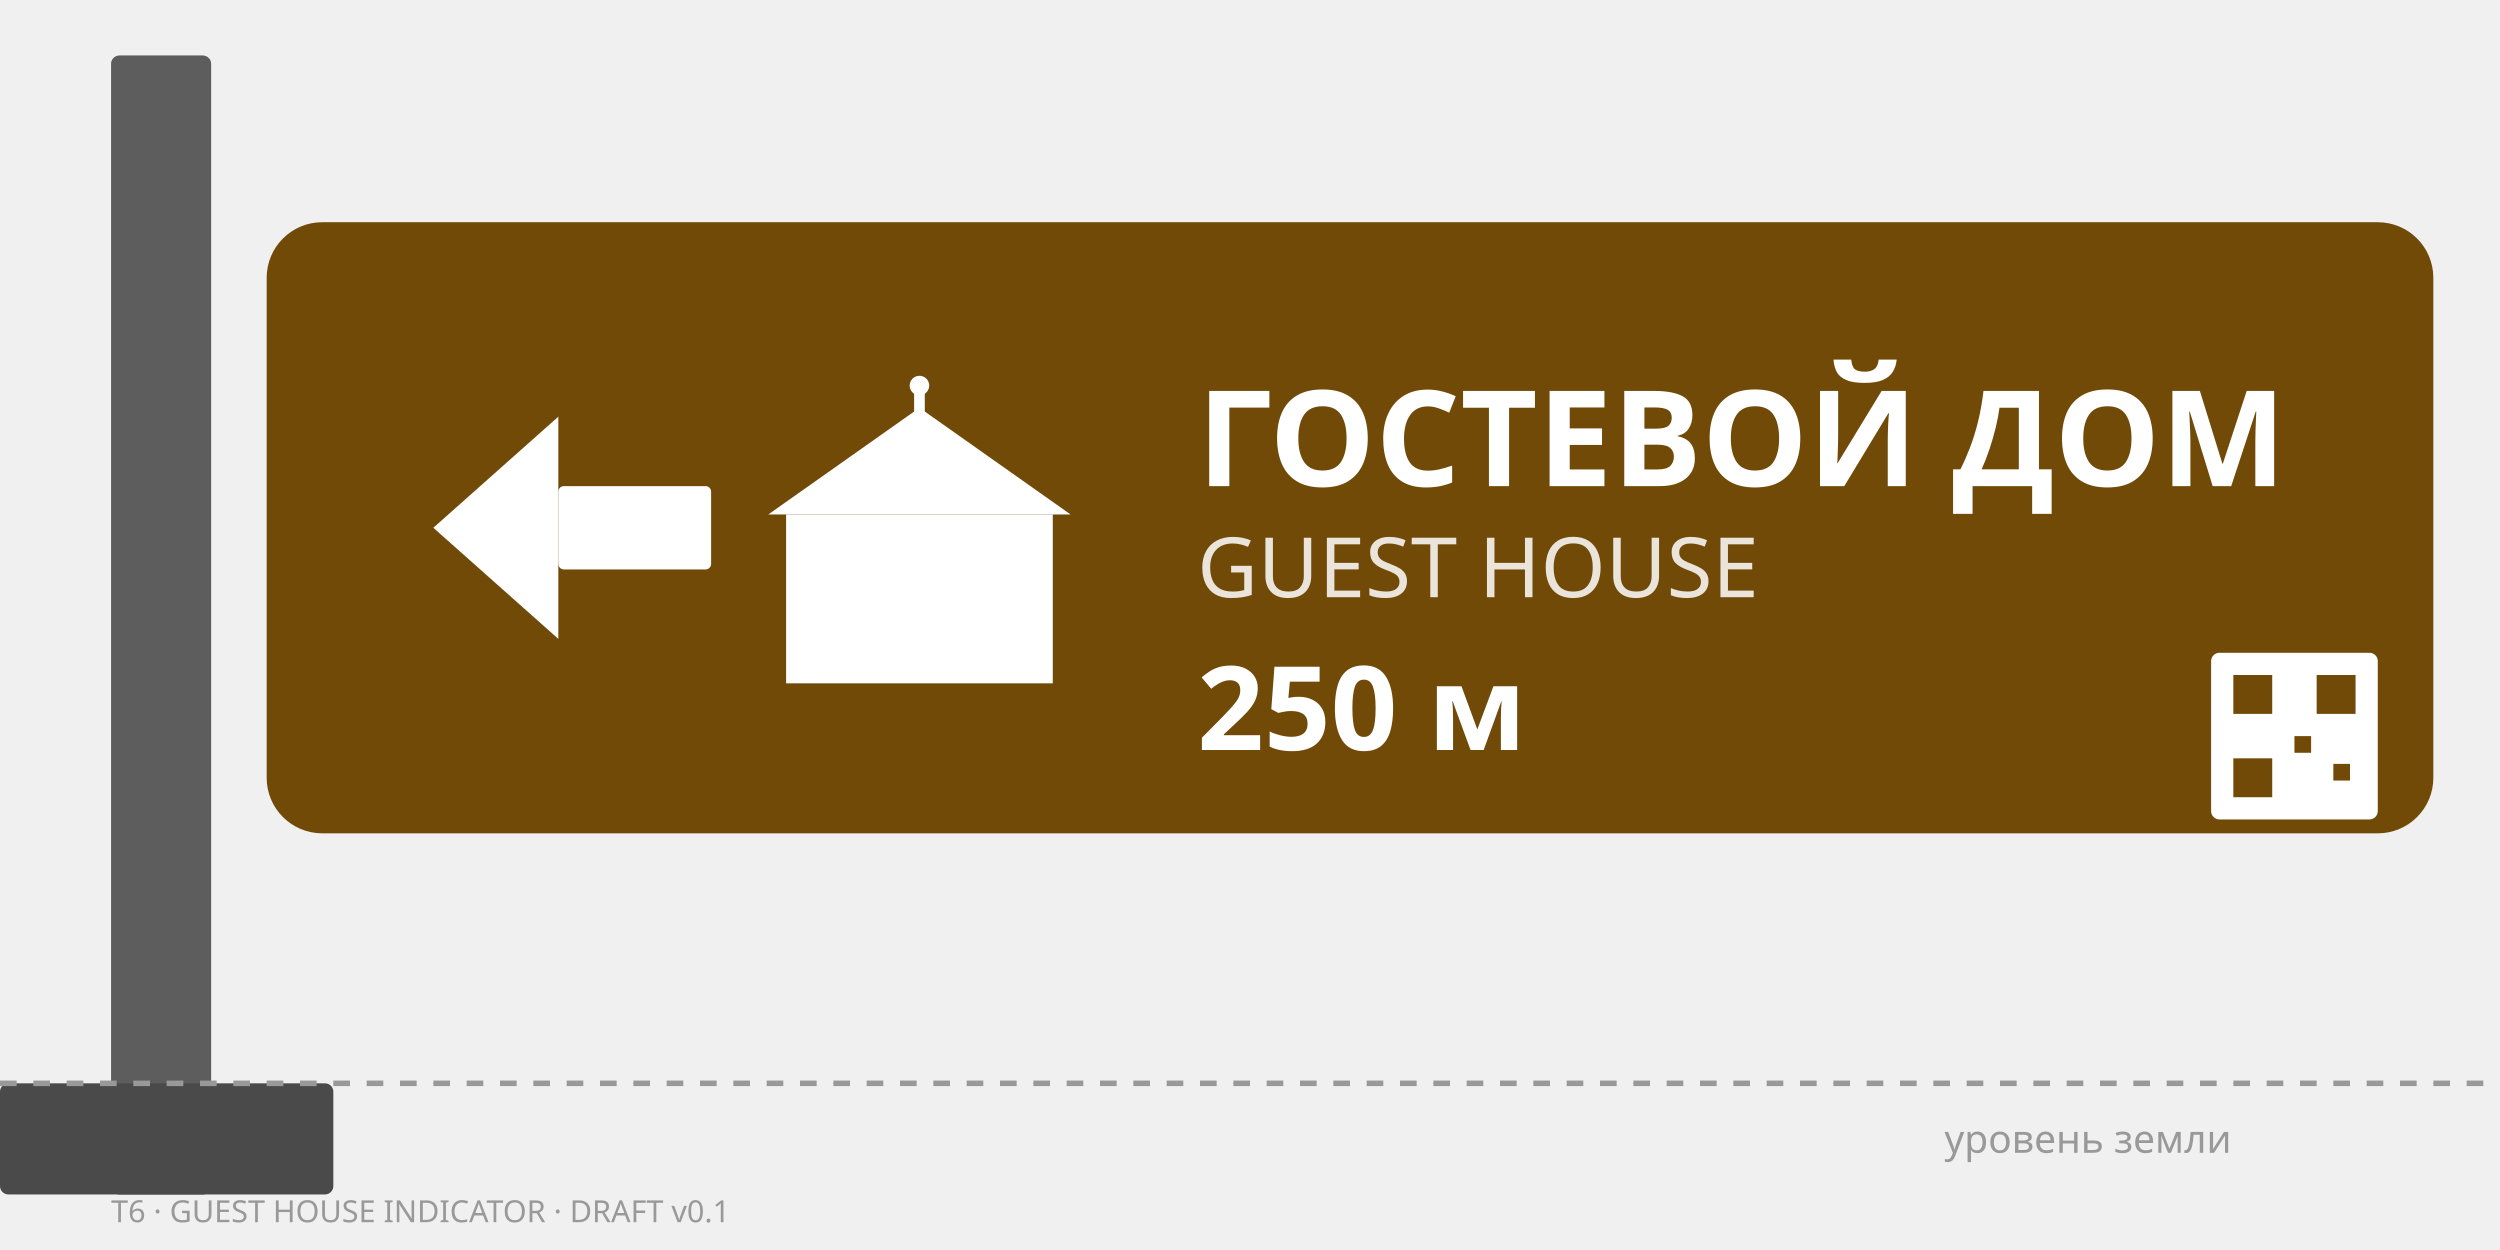
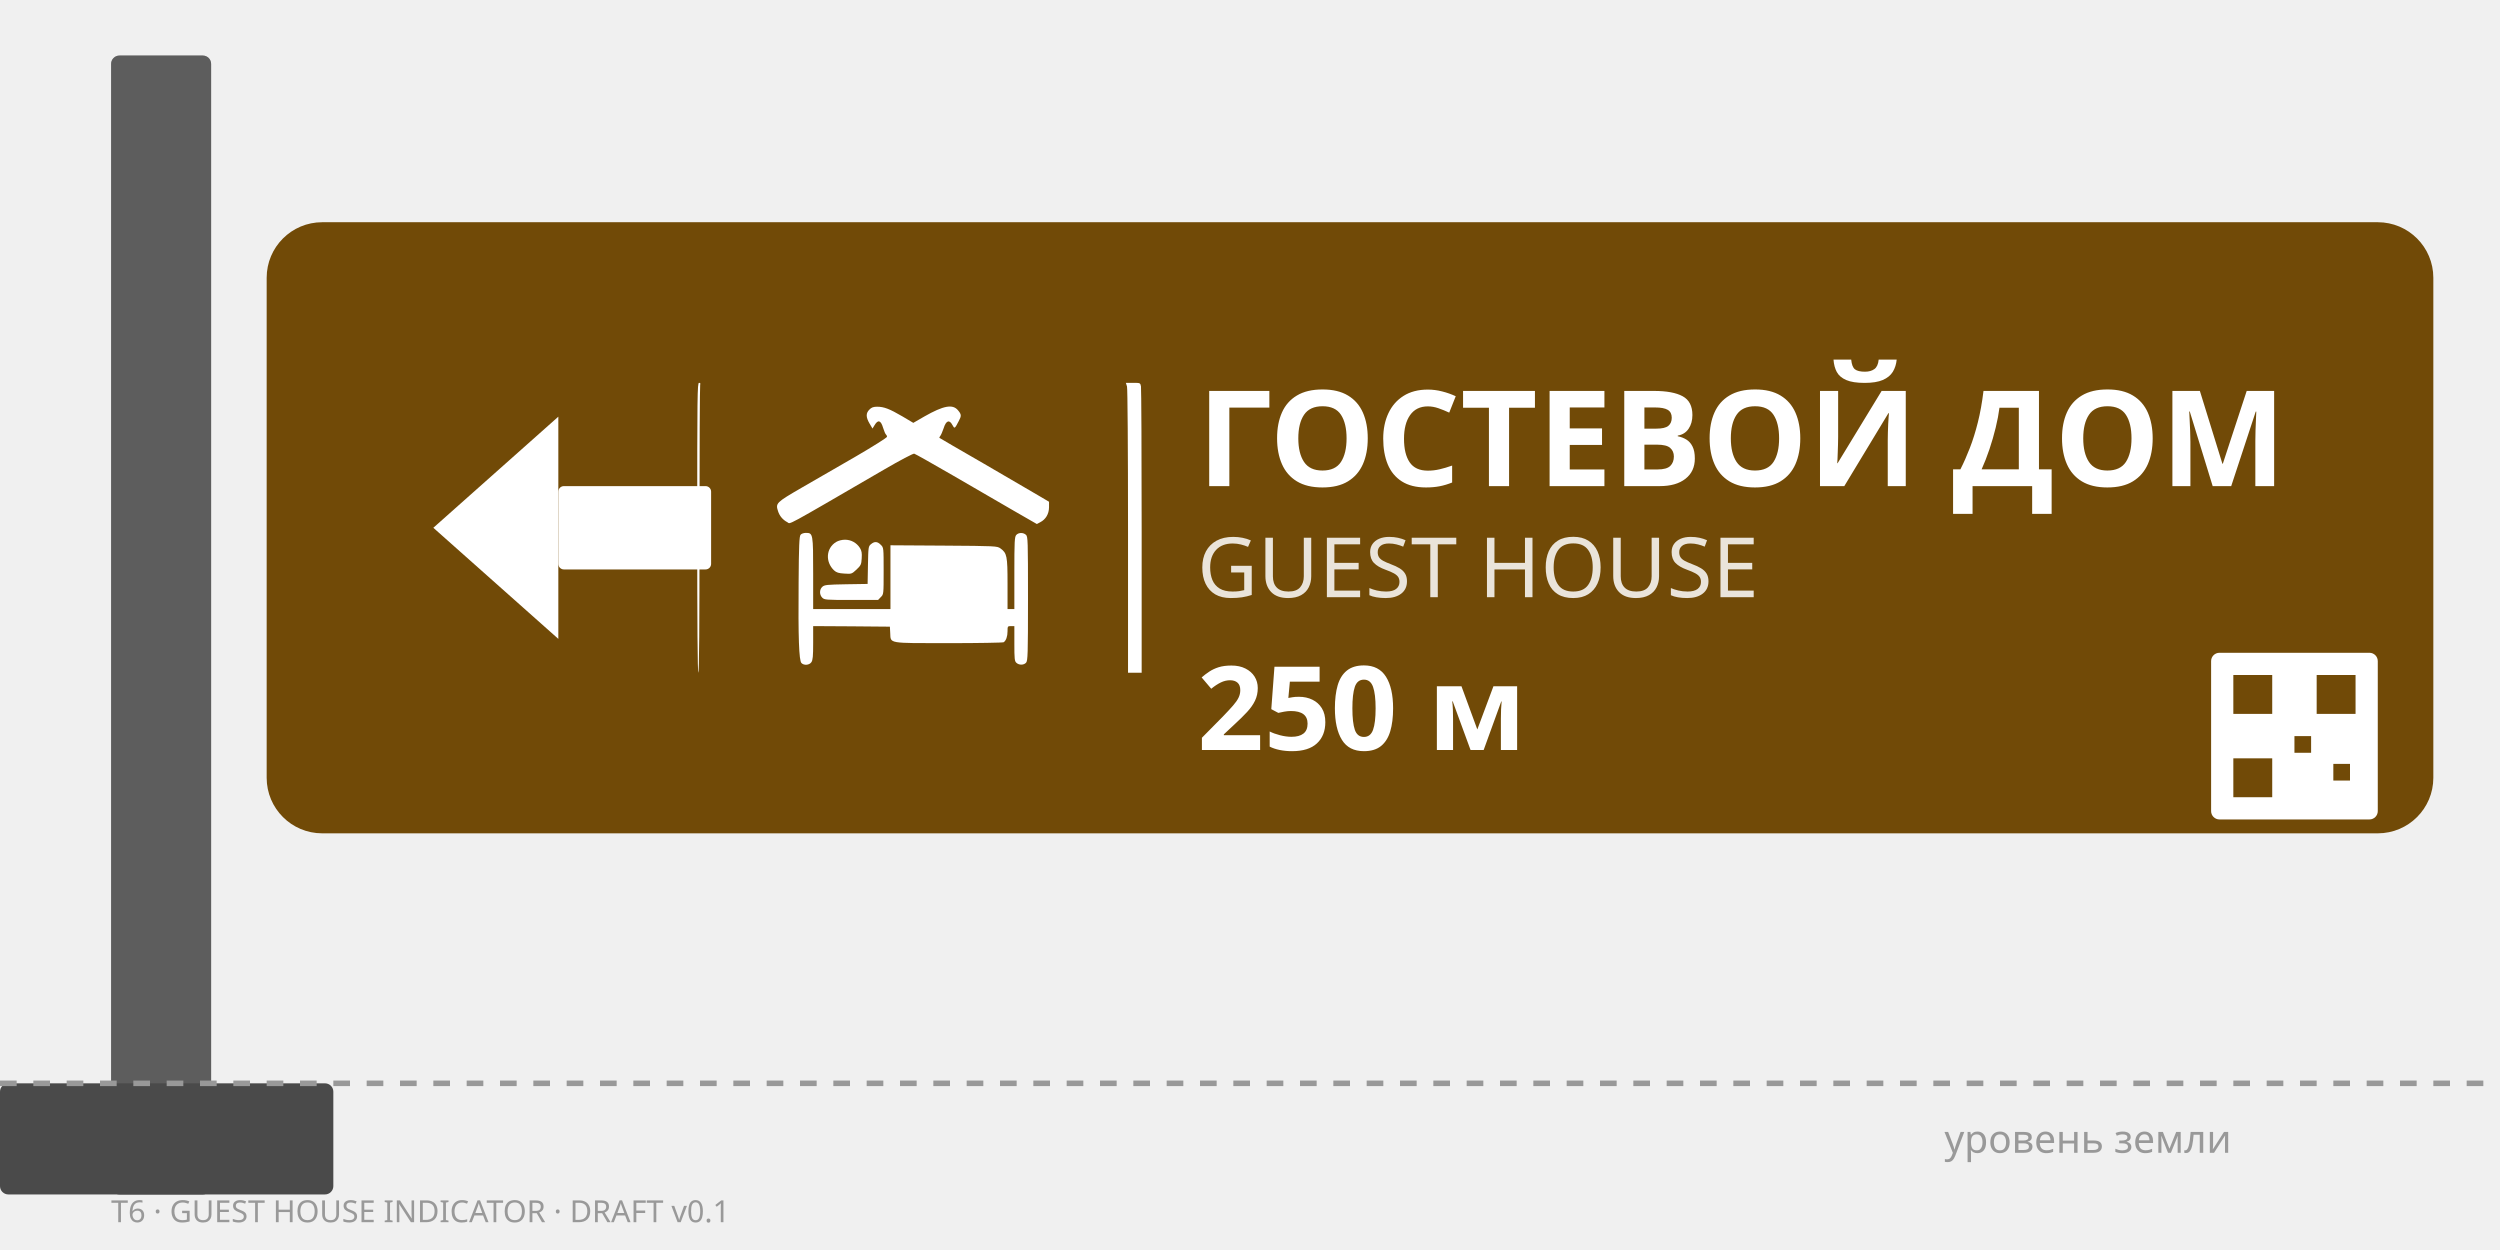
<svg xmlns="http://www.w3.org/2000/svg" viewBox="0 0 900 450" role="img" aria-label="T6: Опорный знак гостевого дома">
  <defs>
-     <g id="pict-inn" fill="#fff">
-       <path d="M 160 470 L 500 230 L 840 470 Z" />
-       <rect x="488" y="180" width="24" height="80" rx="6" />
-       <circle cx="500" cy="180" r="22" />
-       <rect x="200" y="470" width="600" height="380" />
-       <ellipse cx="320" cy="640" rx="60" ry="30" />
-       <circle cx="320" cy="610" r="44" />
-       <path d="M 280 670 L 660 670 L 680 740 L 280 740 Z" />
-       <rect x="240" y="740" width="460" height="40" rx="8" />
-       <rect x="250" y="780" width="22" height="50" />
-       <rect x="668" y="780" width="22" height="50" />
+     <g id="pict-inn">
+       <g transform="translate(0 173.913) scale(2.55754)">
+         <g transform="translate(-31,434) scale(0.1,-0.1)" fill="#fff">
+           <path d="M310 3065 c0 -843 3 -1275 10 -1275 7 0 10 426 10 1259 0 693 3 1266 6 1275 4 11 1 16 -10 16 -15 0 -16 -111 -16 -1275z" />
+           <path d="M4091 4308 c5 -20 9 -539 9 -1275 l0 -1243 60 0 60 0 0 1244 c0 684 -3 1258 -6 1275 -6 31 -7 31 -70 31 l-63 0 10 -32z" />
+           <path d="M1825 4105 c-32 -31 -32 -67 1 -123 l26 -44 19 31 c30 50 55 41 74 -24 9 -30 21 -57 26 -60 5 -4 9 -12 9 -19 0 -8 -123 -85 -272 -172 -150 -87 -366 -212 -480 -277 -224 -130 -230 -136 -207 -206 13 -42 43 -77 82 -97 31 -16 -49 -60 856 466 134 78 252 140 260 137 9 -2 163 -89 341 -192 179 -104 418 -242 531 -308 l207 -119 30 16 c48 25 76 72 77 130 l0 50 -95 56 c-52 31 -268 157 -480 280 -212 122 -387 224 -389 226 -2 2 1 10 8 18 6 7 19 38 29 67 21 68 51 78 77 28 19 -35 20 -34 55 33 26 48 25 60 -6 97 -47 56 -127 41 -296 -55 l-97 -56 -96 57 c-113 66 -162 85 -222 85 -33 0 -50 -6 -68 -25z" />
+           <path d="M1219 3003 c-11 -13 -15 -96 -17 -422 -4 -479 3 -685 25 -706 22 -23 69 -19 87 7 13 18 16 53 16 170 l0 148 338 -2 337 -3 3 -57 c5 -93 -26 -88 517 -88 258 0 475 4 481 8 21 14 34 51 34 96 0 44 1 46 30 46 l30 0 0 -153 c0 -136 2 -156 18 -170 24 -22 65 -21 85 1 15 17 17 70 17 564 0 515 -1 546 -18 561 -24 22 -65 21 -85 -1 -15 -16 -17 -55 -17 -335 l0 -317 -30 0 -30 0 0 223 c0 244 -5 269 -63 311 -28 20 -41 21 -498 24 l-469 3 0 -281 0 -280 -340 0 -340 0 0 313 c0 350 -1 357 -64 357 -19 0 -40 -7 -47 -17z" />
+           <path d="M1532 2940 c-89 -54 -97 -175 -18 -250 21 -19 40 -25 91 -28 62 -4 64 -4 106 35 39 37 43 45 46 99 3 47 0 66 -16 92 -29 45 -77 72 -131 72 -27 0 -58 -8 -78 -20z" />
+           <path d="M1839 2921 c-23 -19 -24 -25 -27 -184 l-3 -166 -189 -3 c-168 -3 -190 -5 -209 -22 -27 -24 -27 -70 -1 -96 19 -19 33 -20 255 -20 l236 0 24 25 c25 24 25 25 25 230 0 205 0 206 -25 230 -29 30 -55 32 -86 6z" />
+         </g>
+       </g>
    </g>
    <g id="arrow-left" fill="#fff">
      <rect x="35" y="-15" width="55" height="30" rx="2" />
      <path d="M 35 -40 L 35 40 L -10 0 Z" />
    </g>
  </defs>
  <rect x="40" y="20" width="36" height="410" fill="#4a4a4a" rx="3" />
  <rect x="40" y="20" width="36" height="410" fill="#7a7a7a" rx="3" opacity="0.4" />
  <rect x="0" y="390" width="120" height="40" fill="#4a4a4a" rx="3" />
  <g transform="translate(96 80)">
    <rect width="780" height="220" rx="20" fill="#714A07" />
    <g transform="translate(70 110)">
      <use href="#arrow-left" />
    </g>
    <g transform="translate(155 30) scale(0.16)">
      <use href="#pict-inn" />
    </g>
    <text x="335" y="95" fill="#fff" font-family="'Myriad Pro Condensed','PT Sans Narrow','Arial Narrow',sans-serif" font-weight="700" font-size="48" font-stretch="condensed">ГОСТЕВОЙ ДОМ</text>
    <text x="335" y="135" fill="#fff" opacity="0.85" font-family="'Myriad Pro Condensed','PT Sans Narrow','Arial Narrow',sans-serif" font-weight="400" font-size="30" font-stretch="condensed">GUEST HOUSE</text>
    <text x="335" y="190" fill="#fff" font-family="'Myriad Pro Condensed','PT Sans Narrow','Arial Narrow',sans-serif" font-weight="700" font-size="42" font-stretch="condensed">250 м</text>
    <rect x="700" y="155" width="60" height="60" fill="#fff" rx="3" />
    <g fill="#714A07">
      <rect x="708" y="163" width="14" height="14" />
      <rect x="738" y="163" width="14" height="14" />
      <rect x="708" y="193" width="14" height="14" />
      <rect x="730" y="185" width="6" height="6" />
      <rect x="744" y="195" width="6" height="6" />
    </g>
  </g>
  <line x1="0" y1="390" x2="900" y2="390" stroke="#999" stroke-width="2" stroke-dasharray="6 6" />
  <text x="700" y="415" fill="#999" font-family="sans-serif" font-size="14">уровень земли</text>
  <text x="40" y="440" fill="#999" font-size="11" font-family="sans-serif">T6 · GUEST HOUSE INDICATOR · DRAFT v0.1</text>
</svg>
